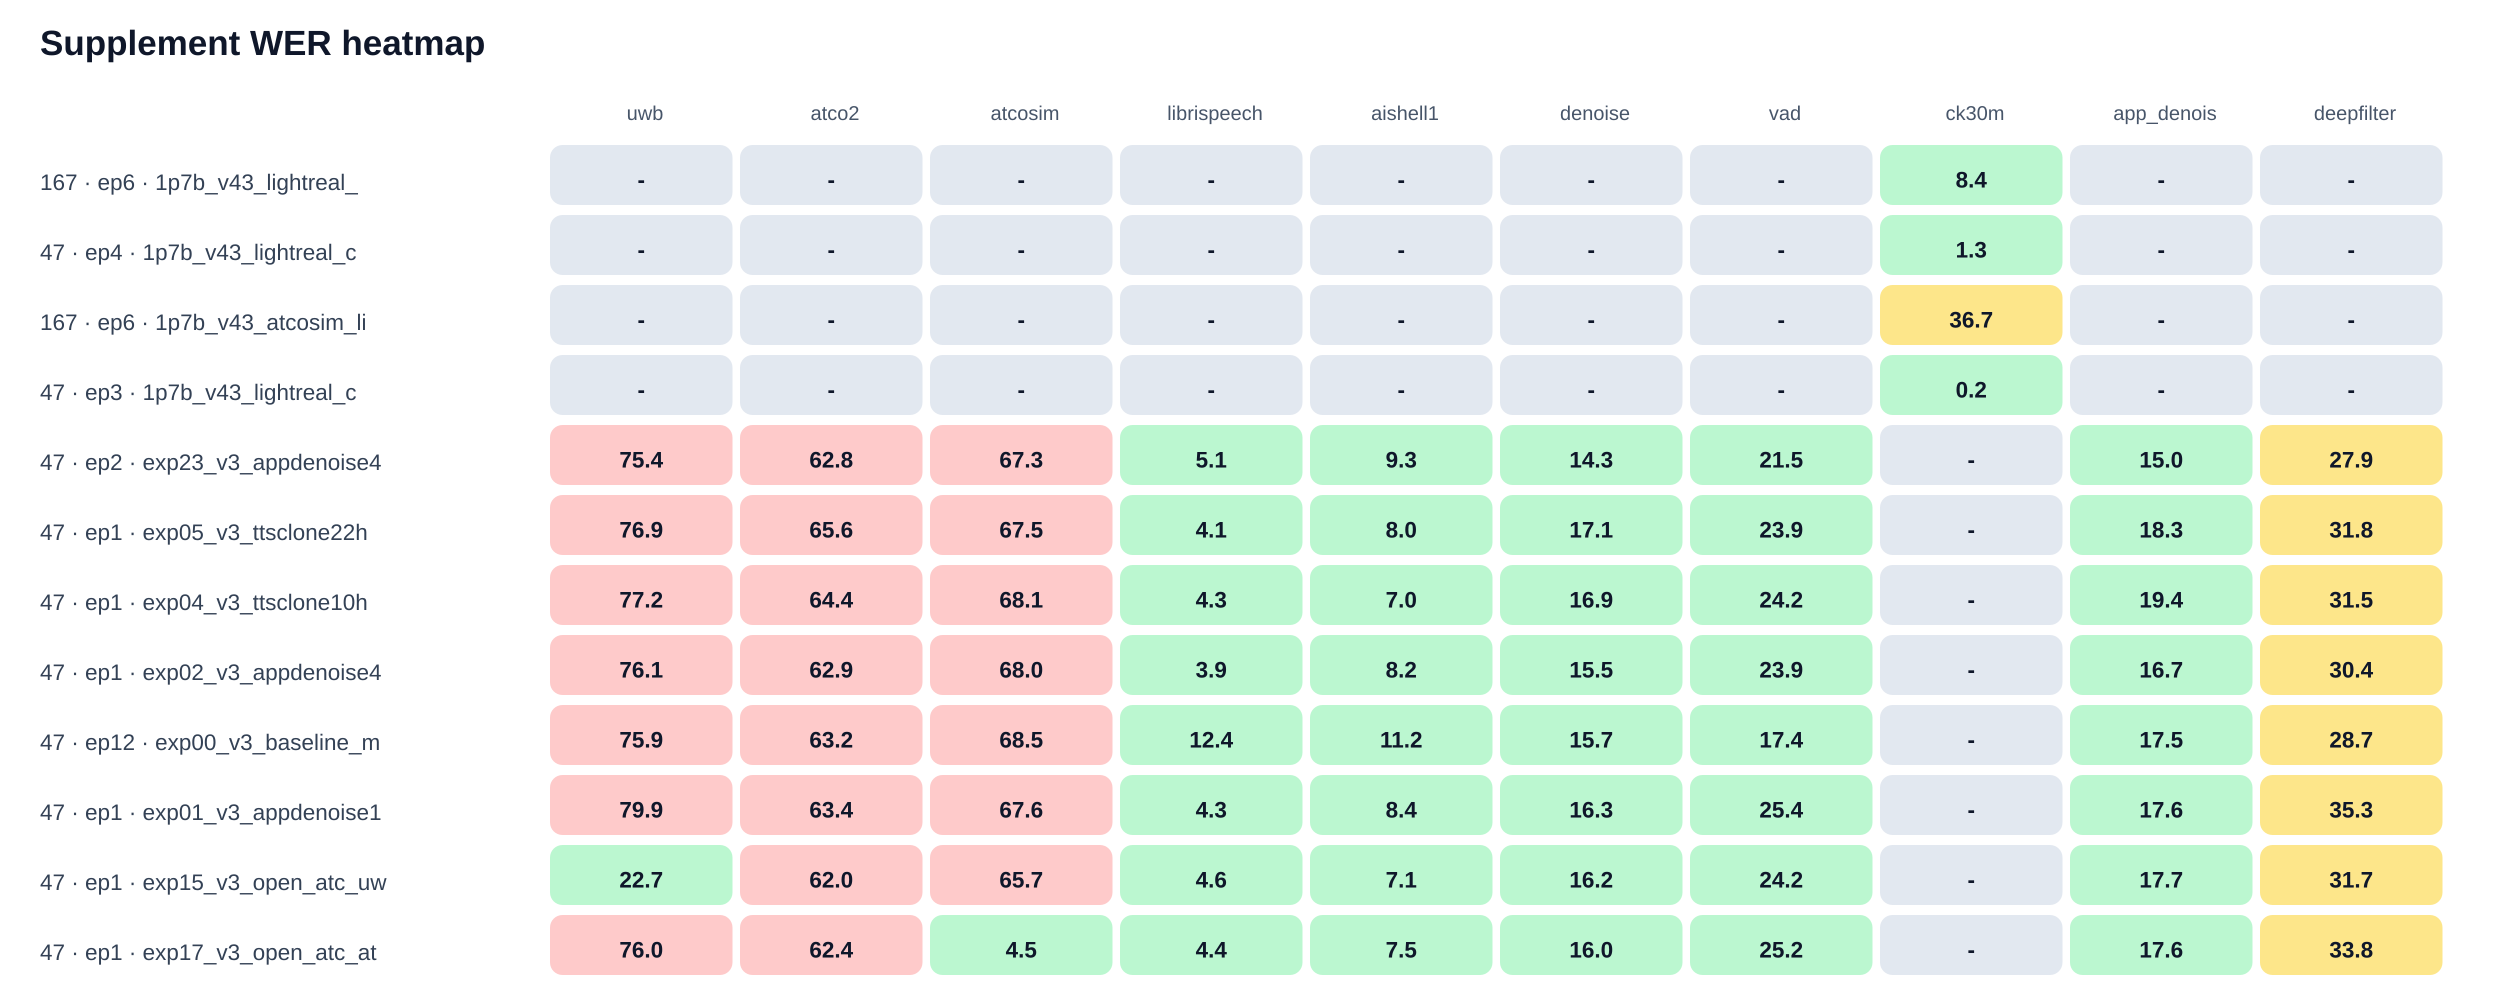
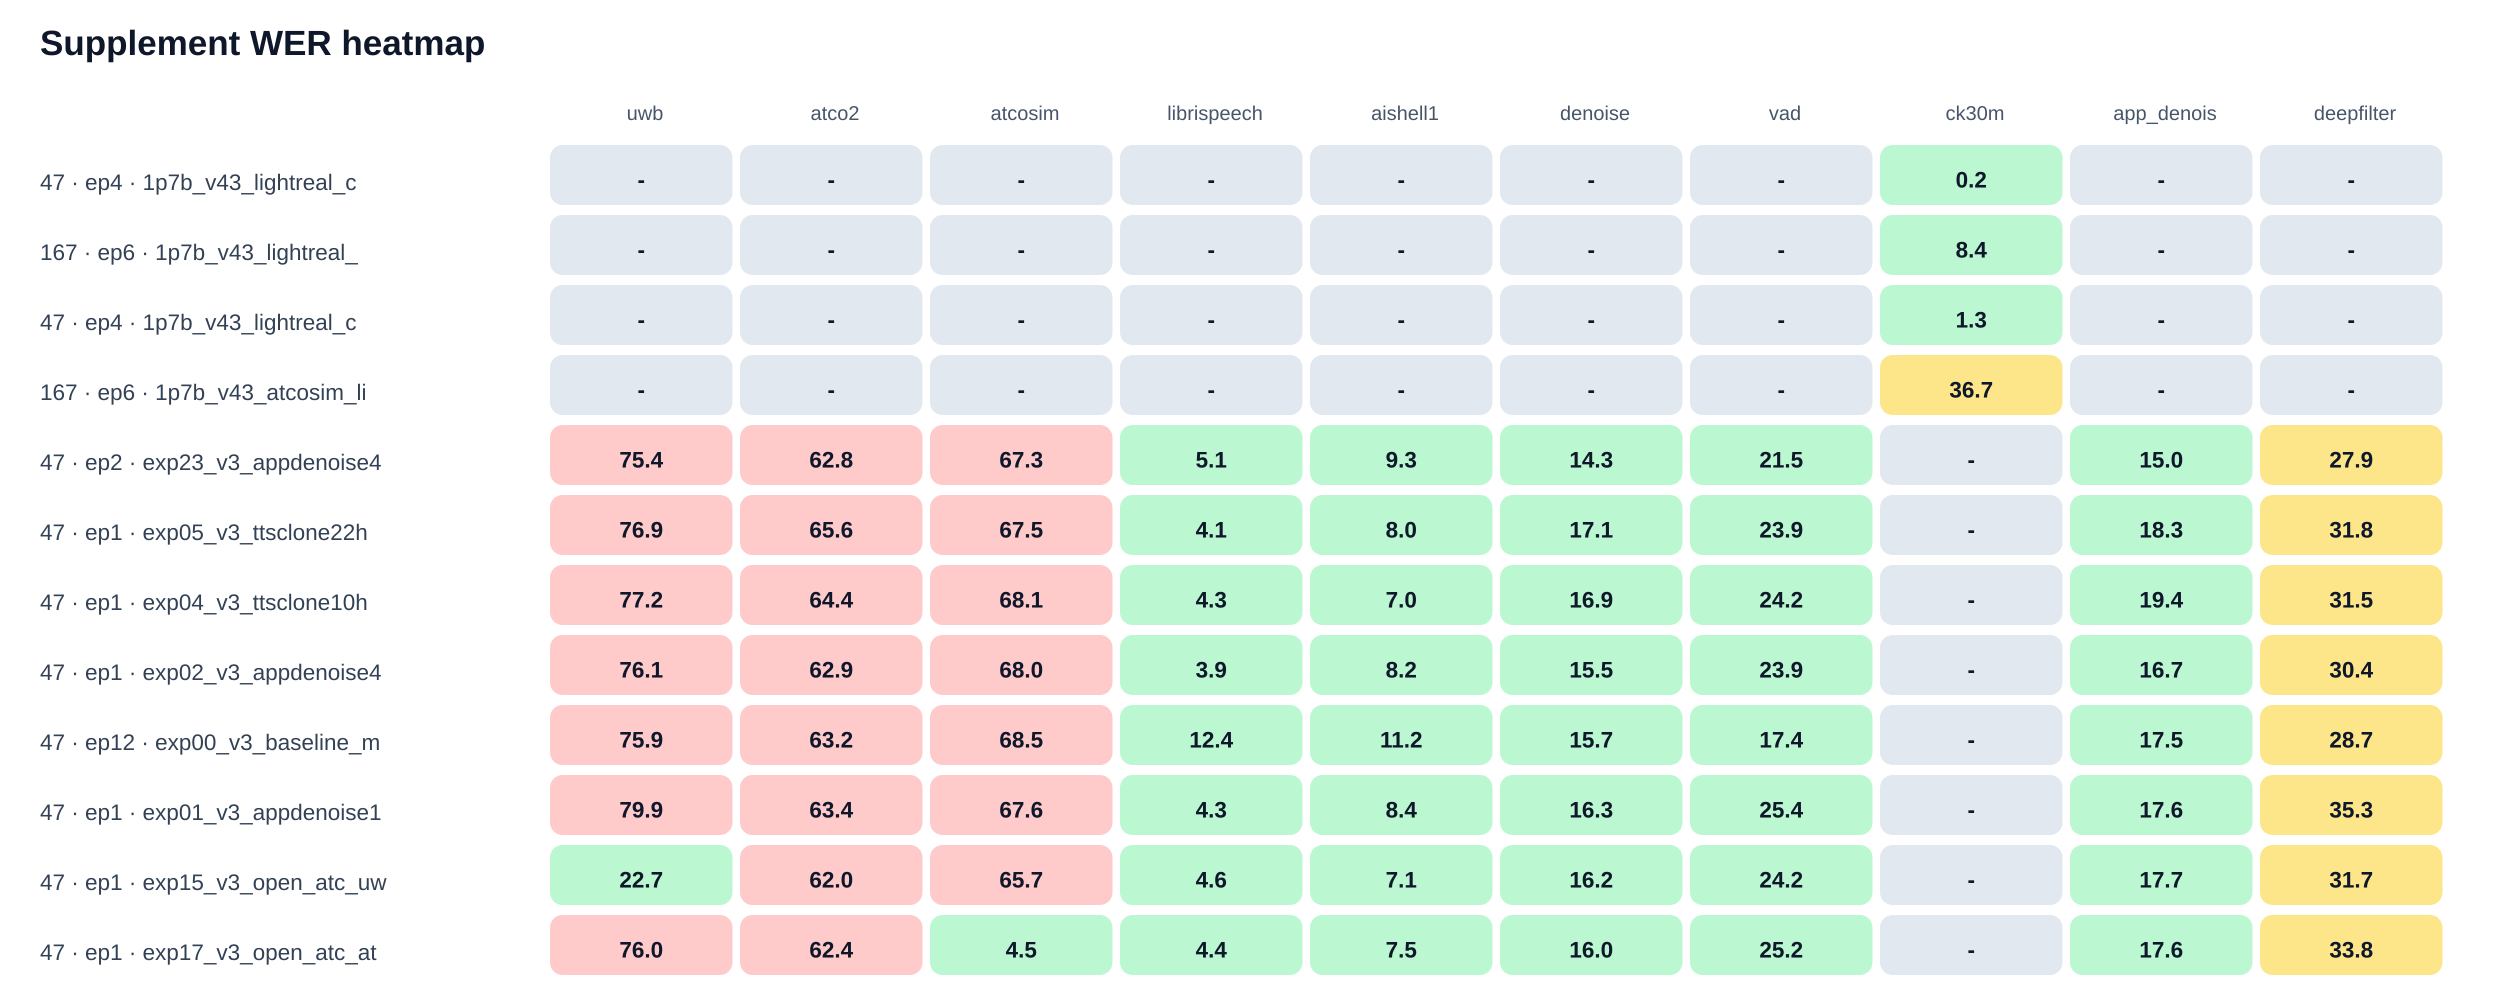
<svg xmlns="http://www.w3.org/2000/svg" width="100%" viewBox="0 0 1000 398" style="max-width:1000px;background:#ffffff;border:1px solid #e5e7eb;border-radius:10px;">
  <text x="16.0" y="22.0" font-size="14" fill="#0f172a" text-anchor="start" font-family="Arial, sans-serif" font-weight="700">Supplement WER heatmap</text>
  <text x="258.0" y="48.0" font-size="8" fill="#475569" text-anchor="middle" font-family="Arial, sans-serif" font-weight="400">uwb</text>
  <text x="334.0" y="48.0" font-size="8" fill="#475569" text-anchor="middle" font-family="Arial, sans-serif" font-weight="400">atco2</text>
  <text x="410.0" y="48.0" font-size="8" fill="#475569" text-anchor="middle" font-family="Arial, sans-serif" font-weight="400">atcosim</text>
  <text x="486.0" y="48.0" font-size="8" fill="#475569" text-anchor="middle" font-family="Arial, sans-serif" font-weight="400">librispeech</text>
  <text x="562.0" y="48.0" font-size="8" fill="#475569" text-anchor="middle" font-family="Arial, sans-serif" font-weight="400">aishell1</text>
  <text x="638.0" y="48.0" font-size="8" fill="#475569" text-anchor="middle" font-family="Arial, sans-serif" font-weight="400">denoise</text>
  <text x="714.0" y="48.0" font-size="8" fill="#475569" text-anchor="middle" font-family="Arial, sans-serif" font-weight="400">vad</text>
  <text x="790.0" y="48.0" font-size="8" fill="#475569" text-anchor="middle" font-family="Arial, sans-serif" font-weight="400">ck30m</text>
  <text x="866.0" y="48.0" font-size="8" fill="#475569" text-anchor="middle" font-family="Arial, sans-serif" font-weight="400">app_denois</text>
  <text x="942.0" y="48.0" font-size="8" fill="#475569" text-anchor="middle" font-family="Arial, sans-serif" font-weight="400">deepfilter</text>
-   <text x="16.0" y="76.0" font-size="9" fill="#334155" text-anchor="start" font-family="Arial, sans-serif" font-weight="400">167 · ep6 · 1p7b_v43_lightreal_</text>
+   <text x="16.0" y="76.0" font-size="9" fill="#334155" text-anchor="start" font-family="Arial, sans-serif" font-weight="400">47 · ep4 · 1p7b_v43_lightreal_c</text>
  <rect x="220" y="58" width="73" height="24" rx="5" fill="#e2e8f0" />
  <text x="256.5" y="75.0" font-size="9" fill="#0f172a" text-anchor="middle" font-family="Arial, sans-serif" font-weight="700">-</text>
  <rect x="296" y="58" width="73" height="24" rx="5" fill="#e2e8f0" />
  <text x="332.5" y="75.0" font-size="9" fill="#0f172a" text-anchor="middle" font-family="Arial, sans-serif" font-weight="700">-</text>
  <rect x="372" y="58" width="73" height="24" rx="5" fill="#e2e8f0" />
  <text x="408.5" y="75.0" font-size="9" fill="#0f172a" text-anchor="middle" font-family="Arial, sans-serif" font-weight="700">-</text>
  <rect x="448" y="58" width="73" height="24" rx="5" fill="#e2e8f0" />
  <text x="484.5" y="75.0" font-size="9" fill="#0f172a" text-anchor="middle" font-family="Arial, sans-serif" font-weight="700">-</text>
  <rect x="524" y="58" width="73" height="24" rx="5" fill="#e2e8f0" />
  <text x="560.5" y="75.0" font-size="9" fill="#0f172a" text-anchor="middle" font-family="Arial, sans-serif" font-weight="700">-</text>
  <rect x="600" y="58" width="73" height="24" rx="5" fill="#e2e8f0" />
  <text x="636.5" y="75.0" font-size="9" fill="#0f172a" text-anchor="middle" font-family="Arial, sans-serif" font-weight="700">-</text>
  <rect x="676" y="58" width="73" height="24" rx="5" fill="#e2e8f0" />
  <text x="712.5" y="75.0" font-size="9" fill="#0f172a" text-anchor="middle" font-family="Arial, sans-serif" font-weight="700">-</text>
  <rect x="752" y="58" width="73" height="24" rx="5" fill="#bbf7d0" />
-   <text x="788.5" y="75.0" font-size="9" fill="#0f172a" text-anchor="middle" font-family="Arial, sans-serif" font-weight="700">8.4</text>
+   <text x="788.5" y="75.0" font-size="9" fill="#0f172a" text-anchor="middle" font-family="Arial, sans-serif" font-weight="700">0.2</text>
  <rect x="828" y="58" width="73" height="24" rx="5" fill="#e2e8f0" />
  <text x="864.5" y="75.0" font-size="9" fill="#0f172a" text-anchor="middle" font-family="Arial, sans-serif" font-weight="700">-</text>
  <rect x="904" y="58" width="73" height="24" rx="5" fill="#e2e8f0" />
  <text x="940.5" y="75.0" font-size="9" fill="#0f172a" text-anchor="middle" font-family="Arial, sans-serif" font-weight="700">-</text>
-   <text x="16.0" y="104.0" font-size="9" fill="#334155" text-anchor="start" font-family="Arial, sans-serif" font-weight="400">47 · ep4 · 1p7b_v43_lightreal_c</text>
+   <text x="16.0" y="104.0" font-size="9" fill="#334155" text-anchor="start" font-family="Arial, sans-serif" font-weight="400">167 · ep6 · 1p7b_v43_lightreal_</text>
  <rect x="220" y="86" width="73" height="24" rx="5" fill="#e2e8f0" />
  <text x="256.5" y="103.0" font-size="9" fill="#0f172a" text-anchor="middle" font-family="Arial, sans-serif" font-weight="700">-</text>
  <rect x="296" y="86" width="73" height="24" rx="5" fill="#e2e8f0" />
  <text x="332.5" y="103.0" font-size="9" fill="#0f172a" text-anchor="middle" font-family="Arial, sans-serif" font-weight="700">-</text>
  <rect x="372" y="86" width="73" height="24" rx="5" fill="#e2e8f0" />
  <text x="408.5" y="103.0" font-size="9" fill="#0f172a" text-anchor="middle" font-family="Arial, sans-serif" font-weight="700">-</text>
  <rect x="448" y="86" width="73" height="24" rx="5" fill="#e2e8f0" />
  <text x="484.5" y="103.0" font-size="9" fill="#0f172a" text-anchor="middle" font-family="Arial, sans-serif" font-weight="700">-</text>
  <rect x="524" y="86" width="73" height="24" rx="5" fill="#e2e8f0" />
  <text x="560.5" y="103.0" font-size="9" fill="#0f172a" text-anchor="middle" font-family="Arial, sans-serif" font-weight="700">-</text>
  <rect x="600" y="86" width="73" height="24" rx="5" fill="#e2e8f0" />
  <text x="636.5" y="103.0" font-size="9" fill="#0f172a" text-anchor="middle" font-family="Arial, sans-serif" font-weight="700">-</text>
  <rect x="676" y="86" width="73" height="24" rx="5" fill="#e2e8f0" />
  <text x="712.5" y="103.0" font-size="9" fill="#0f172a" text-anchor="middle" font-family="Arial, sans-serif" font-weight="700">-</text>
  <rect x="752" y="86" width="73" height="24" rx="5" fill="#bbf7d0" />
-   <text x="788.5" y="103.0" font-size="9" fill="#0f172a" text-anchor="middle" font-family="Arial, sans-serif" font-weight="700">1.3</text>
+   <text x="788.5" y="103.0" font-size="9" fill="#0f172a" text-anchor="middle" font-family="Arial, sans-serif" font-weight="700">8.4</text>
  <rect x="828" y="86" width="73" height="24" rx="5" fill="#e2e8f0" />
  <text x="864.5" y="103.0" font-size="9" fill="#0f172a" text-anchor="middle" font-family="Arial, sans-serif" font-weight="700">-</text>
  <rect x="904" y="86" width="73" height="24" rx="5" fill="#e2e8f0" />
  <text x="940.5" y="103.0" font-size="9" fill="#0f172a" text-anchor="middle" font-family="Arial, sans-serif" font-weight="700">-</text>
-   <text x="16.0" y="132.0" font-size="9" fill="#334155" text-anchor="start" font-family="Arial, sans-serif" font-weight="400">167 · ep6 · 1p7b_v43_atcosim_li</text>
+   <text x="16.0" y="132.0" font-size="9" fill="#334155" text-anchor="start" font-family="Arial, sans-serif" font-weight="400">47 · ep4 · 1p7b_v43_lightreal_c</text>
  <rect x="220" y="114" width="73" height="24" rx="5" fill="#e2e8f0" />
  <text x="256.5" y="131.0" font-size="9" fill="#0f172a" text-anchor="middle" font-family="Arial, sans-serif" font-weight="700">-</text>
  <rect x="296" y="114" width="73" height="24" rx="5" fill="#e2e8f0" />
  <text x="332.5" y="131.0" font-size="9" fill="#0f172a" text-anchor="middle" font-family="Arial, sans-serif" font-weight="700">-</text>
  <rect x="372" y="114" width="73" height="24" rx="5" fill="#e2e8f0" />
  <text x="408.5" y="131.0" font-size="9" fill="#0f172a" text-anchor="middle" font-family="Arial, sans-serif" font-weight="700">-</text>
  <rect x="448" y="114" width="73" height="24" rx="5" fill="#e2e8f0" />
  <text x="484.5" y="131.0" font-size="9" fill="#0f172a" text-anchor="middle" font-family="Arial, sans-serif" font-weight="700">-</text>
  <rect x="524" y="114" width="73" height="24" rx="5" fill="#e2e8f0" />
  <text x="560.5" y="131.0" font-size="9" fill="#0f172a" text-anchor="middle" font-family="Arial, sans-serif" font-weight="700">-</text>
  <rect x="600" y="114" width="73" height="24" rx="5" fill="#e2e8f0" />
  <text x="636.5" y="131.0" font-size="9" fill="#0f172a" text-anchor="middle" font-family="Arial, sans-serif" font-weight="700">-</text>
  <rect x="676" y="114" width="73" height="24" rx="5" fill="#e2e8f0" />
  <text x="712.5" y="131.0" font-size="9" fill="#0f172a" text-anchor="middle" font-family="Arial, sans-serif" font-weight="700">-</text>
-   <rect x="752" y="114" width="73" height="24" rx="5" fill="#fde68a" />
-   <text x="788.5" y="131.0" font-size="9" fill="#0f172a" text-anchor="middle" font-family="Arial, sans-serif" font-weight="700">36.7</text>
+   <rect x="752" y="114" width="73" height="24" rx="5" fill="#bbf7d0" />
+   <text x="788.5" y="131.0" font-size="9" fill="#0f172a" text-anchor="middle" font-family="Arial, sans-serif" font-weight="700">1.3</text>
  <rect x="828" y="114" width="73" height="24" rx="5" fill="#e2e8f0" />
  <text x="864.5" y="131.0" font-size="9" fill="#0f172a" text-anchor="middle" font-family="Arial, sans-serif" font-weight="700">-</text>
  <rect x="904" y="114" width="73" height="24" rx="5" fill="#e2e8f0" />
  <text x="940.5" y="131.0" font-size="9" fill="#0f172a" text-anchor="middle" font-family="Arial, sans-serif" font-weight="700">-</text>
-   <text x="16.0" y="160.0" font-size="9" fill="#334155" text-anchor="start" font-family="Arial, sans-serif" font-weight="400">47 · ep3 · 1p7b_v43_lightreal_c</text>
+   <text x="16.0" y="160.0" font-size="9" fill="#334155" text-anchor="start" font-family="Arial, sans-serif" font-weight="400">167 · ep6 · 1p7b_v43_atcosim_li</text>
  <rect x="220" y="142" width="73" height="24" rx="5" fill="#e2e8f0" />
  <text x="256.5" y="159.0" font-size="9" fill="#0f172a" text-anchor="middle" font-family="Arial, sans-serif" font-weight="700">-</text>
  <rect x="296" y="142" width="73" height="24" rx="5" fill="#e2e8f0" />
  <text x="332.5" y="159.0" font-size="9" fill="#0f172a" text-anchor="middle" font-family="Arial, sans-serif" font-weight="700">-</text>
  <rect x="372" y="142" width="73" height="24" rx="5" fill="#e2e8f0" />
  <text x="408.5" y="159.0" font-size="9" fill="#0f172a" text-anchor="middle" font-family="Arial, sans-serif" font-weight="700">-</text>
  <rect x="448" y="142" width="73" height="24" rx="5" fill="#e2e8f0" />
  <text x="484.5" y="159.0" font-size="9" fill="#0f172a" text-anchor="middle" font-family="Arial, sans-serif" font-weight="700">-</text>
  <rect x="524" y="142" width="73" height="24" rx="5" fill="#e2e8f0" />
  <text x="560.5" y="159.0" font-size="9" fill="#0f172a" text-anchor="middle" font-family="Arial, sans-serif" font-weight="700">-</text>
  <rect x="600" y="142" width="73" height="24" rx="5" fill="#e2e8f0" />
  <text x="636.5" y="159.0" font-size="9" fill="#0f172a" text-anchor="middle" font-family="Arial, sans-serif" font-weight="700">-</text>
  <rect x="676" y="142" width="73" height="24" rx="5" fill="#e2e8f0" />
  <text x="712.5" y="159.0" font-size="9" fill="#0f172a" text-anchor="middle" font-family="Arial, sans-serif" font-weight="700">-</text>
-   <rect x="752" y="142" width="73" height="24" rx="5" fill="#bbf7d0" />
-   <text x="788.5" y="159.0" font-size="9" fill="#0f172a" text-anchor="middle" font-family="Arial, sans-serif" font-weight="700">0.2</text>
+   <rect x="752" y="142" width="73" height="24" rx="5" fill="#fde68a" />
+   <text x="788.5" y="159.0" font-size="9" fill="#0f172a" text-anchor="middle" font-family="Arial, sans-serif" font-weight="700">36.7</text>
  <rect x="828" y="142" width="73" height="24" rx="5" fill="#e2e8f0" />
  <text x="864.5" y="159.0" font-size="9" fill="#0f172a" text-anchor="middle" font-family="Arial, sans-serif" font-weight="700">-</text>
  <rect x="904" y="142" width="73" height="24" rx="5" fill="#e2e8f0" />
  <text x="940.5" y="159.0" font-size="9" fill="#0f172a" text-anchor="middle" font-family="Arial, sans-serif" font-weight="700">-</text>
  <text x="16.0" y="188.0" font-size="9" fill="#334155" text-anchor="start" font-family="Arial, sans-serif" font-weight="400">47 · ep2 · exp23_v3_appdenoise4</text>
  <rect x="220" y="170" width="73" height="24" rx="5" fill="#fecaca" />
  <text x="256.5" y="187.0" font-size="9" fill="#0f172a" text-anchor="middle" font-family="Arial, sans-serif" font-weight="700">75.4</text>
  <rect x="296" y="170" width="73" height="24" rx="5" fill="#fecaca" />
  <text x="332.5" y="187.0" font-size="9" fill="#0f172a" text-anchor="middle" font-family="Arial, sans-serif" font-weight="700">62.8</text>
  <rect x="372" y="170" width="73" height="24" rx="5" fill="#fecaca" />
  <text x="408.5" y="187.0" font-size="9" fill="#0f172a" text-anchor="middle" font-family="Arial, sans-serif" font-weight="700">67.3</text>
  <rect x="448" y="170" width="73" height="24" rx="5" fill="#bbf7d0" />
  <text x="484.5" y="187.0" font-size="9" fill="#0f172a" text-anchor="middle" font-family="Arial, sans-serif" font-weight="700">5.1</text>
  <rect x="524" y="170" width="73" height="24" rx="5" fill="#bbf7d0" />
  <text x="560.5" y="187.0" font-size="9" fill="#0f172a" text-anchor="middle" font-family="Arial, sans-serif" font-weight="700">9.3</text>
  <rect x="600" y="170" width="73" height="24" rx="5" fill="#bbf7d0" />
  <text x="636.5" y="187.0" font-size="9" fill="#0f172a" text-anchor="middle" font-family="Arial, sans-serif" font-weight="700">14.3</text>
  <rect x="676" y="170" width="73" height="24" rx="5" fill="#bbf7d0" />
  <text x="712.5" y="187.0" font-size="9" fill="#0f172a" text-anchor="middle" font-family="Arial, sans-serif" font-weight="700">21.5</text>
  <rect x="752" y="170" width="73" height="24" rx="5" fill="#e2e8f0" />
  <text x="788.5" y="187.0" font-size="9" fill="#0f172a" text-anchor="middle" font-family="Arial, sans-serif" font-weight="700">-</text>
  <rect x="828" y="170" width="73" height="24" rx="5" fill="#bbf7d0" />
  <text x="864.5" y="187.0" font-size="9" fill="#0f172a" text-anchor="middle" font-family="Arial, sans-serif" font-weight="700">15.0</text>
  <rect x="904" y="170" width="73" height="24" rx="5" fill="#fde68a" />
  <text x="940.5" y="187.0" font-size="9" fill="#0f172a" text-anchor="middle" font-family="Arial, sans-serif" font-weight="700">27.9</text>
  <text x="16.0" y="216.0" font-size="9" fill="#334155" text-anchor="start" font-family="Arial, sans-serif" font-weight="400">47 · ep1 · exp05_v3_ttsclone22h</text>
  <rect x="220" y="198" width="73" height="24" rx="5" fill="#fecaca" />
  <text x="256.5" y="215.0" font-size="9" fill="#0f172a" text-anchor="middle" font-family="Arial, sans-serif" font-weight="700">76.9</text>
  <rect x="296" y="198" width="73" height="24" rx="5" fill="#fecaca" />
  <text x="332.5" y="215.0" font-size="9" fill="#0f172a" text-anchor="middle" font-family="Arial, sans-serif" font-weight="700">65.6</text>
  <rect x="372" y="198" width="73" height="24" rx="5" fill="#fecaca" />
  <text x="408.5" y="215.0" font-size="9" fill="#0f172a" text-anchor="middle" font-family="Arial, sans-serif" font-weight="700">67.5</text>
  <rect x="448" y="198" width="73" height="24" rx="5" fill="#bbf7d0" />
  <text x="484.5" y="215.0" font-size="9" fill="#0f172a" text-anchor="middle" font-family="Arial, sans-serif" font-weight="700">4.1</text>
  <rect x="524" y="198" width="73" height="24" rx="5" fill="#bbf7d0" />
  <text x="560.5" y="215.0" font-size="9" fill="#0f172a" text-anchor="middle" font-family="Arial, sans-serif" font-weight="700">8.0</text>
  <rect x="600" y="198" width="73" height="24" rx="5" fill="#bbf7d0" />
  <text x="636.5" y="215.0" font-size="9" fill="#0f172a" text-anchor="middle" font-family="Arial, sans-serif" font-weight="700">17.1</text>
  <rect x="676" y="198" width="73" height="24" rx="5" fill="#bbf7d0" />
  <text x="712.5" y="215.0" font-size="9" fill="#0f172a" text-anchor="middle" font-family="Arial, sans-serif" font-weight="700">23.9</text>
  <rect x="752" y="198" width="73" height="24" rx="5" fill="#e2e8f0" />
  <text x="788.5" y="215.0" font-size="9" fill="#0f172a" text-anchor="middle" font-family="Arial, sans-serif" font-weight="700">-</text>
  <rect x="828" y="198" width="73" height="24" rx="5" fill="#bbf7d0" />
  <text x="864.5" y="215.0" font-size="9" fill="#0f172a" text-anchor="middle" font-family="Arial, sans-serif" font-weight="700">18.3</text>
  <rect x="904" y="198" width="73" height="24" rx="5" fill="#fde68a" />
  <text x="940.5" y="215.0" font-size="9" fill="#0f172a" text-anchor="middle" font-family="Arial, sans-serif" font-weight="700">31.8</text>
  <text x="16.0" y="244.0" font-size="9" fill="#334155" text-anchor="start" font-family="Arial, sans-serif" font-weight="400">47 · ep1 · exp04_v3_ttsclone10h</text>
  <rect x="220" y="226" width="73" height="24" rx="5" fill="#fecaca" />
  <text x="256.5" y="243.0" font-size="9" fill="#0f172a" text-anchor="middle" font-family="Arial, sans-serif" font-weight="700">77.2</text>
  <rect x="296" y="226" width="73" height="24" rx="5" fill="#fecaca" />
  <text x="332.5" y="243.0" font-size="9" fill="#0f172a" text-anchor="middle" font-family="Arial, sans-serif" font-weight="700">64.4</text>
  <rect x="372" y="226" width="73" height="24" rx="5" fill="#fecaca" />
  <text x="408.5" y="243.0" font-size="9" fill="#0f172a" text-anchor="middle" font-family="Arial, sans-serif" font-weight="700">68.1</text>
  <rect x="448" y="226" width="73" height="24" rx="5" fill="#bbf7d0" />
  <text x="484.5" y="243.0" font-size="9" fill="#0f172a" text-anchor="middle" font-family="Arial, sans-serif" font-weight="700">4.3</text>
  <rect x="524" y="226" width="73" height="24" rx="5" fill="#bbf7d0" />
  <text x="560.5" y="243.0" font-size="9" fill="#0f172a" text-anchor="middle" font-family="Arial, sans-serif" font-weight="700">7.0</text>
  <rect x="600" y="226" width="73" height="24" rx="5" fill="#bbf7d0" />
  <text x="636.5" y="243.0" font-size="9" fill="#0f172a" text-anchor="middle" font-family="Arial, sans-serif" font-weight="700">16.9</text>
  <rect x="676" y="226" width="73" height="24" rx="5" fill="#bbf7d0" />
  <text x="712.5" y="243.0" font-size="9" fill="#0f172a" text-anchor="middle" font-family="Arial, sans-serif" font-weight="700">24.2</text>
  <rect x="752" y="226" width="73" height="24" rx="5" fill="#e2e8f0" />
  <text x="788.5" y="243.0" font-size="9" fill="#0f172a" text-anchor="middle" font-family="Arial, sans-serif" font-weight="700">-</text>
  <rect x="828" y="226" width="73" height="24" rx="5" fill="#bbf7d0" />
  <text x="864.5" y="243.0" font-size="9" fill="#0f172a" text-anchor="middle" font-family="Arial, sans-serif" font-weight="700">19.4</text>
  <rect x="904" y="226" width="73" height="24" rx="5" fill="#fde68a" />
  <text x="940.5" y="243.0" font-size="9" fill="#0f172a" text-anchor="middle" font-family="Arial, sans-serif" font-weight="700">31.5</text>
  <text x="16.0" y="272.0" font-size="9" fill="#334155" text-anchor="start" font-family="Arial, sans-serif" font-weight="400">47 · ep1 · exp02_v3_appdenoise4</text>
  <rect x="220" y="254" width="73" height="24" rx="5" fill="#fecaca" />
  <text x="256.5" y="271.0" font-size="9" fill="#0f172a" text-anchor="middle" font-family="Arial, sans-serif" font-weight="700">76.1</text>
  <rect x="296" y="254" width="73" height="24" rx="5" fill="#fecaca" />
  <text x="332.5" y="271.0" font-size="9" fill="#0f172a" text-anchor="middle" font-family="Arial, sans-serif" font-weight="700">62.9</text>
  <rect x="372" y="254" width="73" height="24" rx="5" fill="#fecaca" />
  <text x="408.5" y="271.0" font-size="9" fill="#0f172a" text-anchor="middle" font-family="Arial, sans-serif" font-weight="700">68.0</text>
  <rect x="448" y="254" width="73" height="24" rx="5" fill="#bbf7d0" />
  <text x="484.5" y="271.0" font-size="9" fill="#0f172a" text-anchor="middle" font-family="Arial, sans-serif" font-weight="700">3.9</text>
  <rect x="524" y="254" width="73" height="24" rx="5" fill="#bbf7d0" />
  <text x="560.5" y="271.0" font-size="9" fill="#0f172a" text-anchor="middle" font-family="Arial, sans-serif" font-weight="700">8.2</text>
  <rect x="600" y="254" width="73" height="24" rx="5" fill="#bbf7d0" />
  <text x="636.5" y="271.0" font-size="9" fill="#0f172a" text-anchor="middle" font-family="Arial, sans-serif" font-weight="700">15.5</text>
  <rect x="676" y="254" width="73" height="24" rx="5" fill="#bbf7d0" />
  <text x="712.5" y="271.0" font-size="9" fill="#0f172a" text-anchor="middle" font-family="Arial, sans-serif" font-weight="700">23.9</text>
  <rect x="752" y="254" width="73" height="24" rx="5" fill="#e2e8f0" />
  <text x="788.5" y="271.0" font-size="9" fill="#0f172a" text-anchor="middle" font-family="Arial, sans-serif" font-weight="700">-</text>
  <rect x="828" y="254" width="73" height="24" rx="5" fill="#bbf7d0" />
  <text x="864.5" y="271.0" font-size="9" fill="#0f172a" text-anchor="middle" font-family="Arial, sans-serif" font-weight="700">16.7</text>
  <rect x="904" y="254" width="73" height="24" rx="5" fill="#fde68a" />
  <text x="940.5" y="271.0" font-size="9" fill="#0f172a" text-anchor="middle" font-family="Arial, sans-serif" font-weight="700">30.4</text>
  <text x="16.0" y="300.0" font-size="9" fill="#334155" text-anchor="start" font-family="Arial, sans-serif" font-weight="400">47 · ep12 · exp00_v3_baseline_m</text>
  <rect x="220" y="282" width="73" height="24" rx="5" fill="#fecaca" />
  <text x="256.5" y="299.0" font-size="9" fill="#0f172a" text-anchor="middle" font-family="Arial, sans-serif" font-weight="700">75.9</text>
  <rect x="296" y="282" width="73" height="24" rx="5" fill="#fecaca" />
  <text x="332.5" y="299.0" font-size="9" fill="#0f172a" text-anchor="middle" font-family="Arial, sans-serif" font-weight="700">63.2</text>
  <rect x="372" y="282" width="73" height="24" rx="5" fill="#fecaca" />
  <text x="408.5" y="299.0" font-size="9" fill="#0f172a" text-anchor="middle" font-family="Arial, sans-serif" font-weight="700">68.5</text>
  <rect x="448" y="282" width="73" height="24" rx="5" fill="#bbf7d0" />
  <text x="484.5" y="299.0" font-size="9" fill="#0f172a" text-anchor="middle" font-family="Arial, sans-serif" font-weight="700">12.4</text>
  <rect x="524" y="282" width="73" height="24" rx="5" fill="#bbf7d0" />
  <text x="560.5" y="299.0" font-size="9" fill="#0f172a" text-anchor="middle" font-family="Arial, sans-serif" font-weight="700">11.2</text>
  <rect x="600" y="282" width="73" height="24" rx="5" fill="#bbf7d0" />
  <text x="636.5" y="299.0" font-size="9" fill="#0f172a" text-anchor="middle" font-family="Arial, sans-serif" font-weight="700">15.7</text>
  <rect x="676" y="282" width="73" height="24" rx="5" fill="#bbf7d0" />
  <text x="712.5" y="299.0" font-size="9" fill="#0f172a" text-anchor="middle" font-family="Arial, sans-serif" font-weight="700">17.4</text>
  <rect x="752" y="282" width="73" height="24" rx="5" fill="#e2e8f0" />
  <text x="788.5" y="299.0" font-size="9" fill="#0f172a" text-anchor="middle" font-family="Arial, sans-serif" font-weight="700">-</text>
  <rect x="828" y="282" width="73" height="24" rx="5" fill="#bbf7d0" />
  <text x="864.5" y="299.0" font-size="9" fill="#0f172a" text-anchor="middle" font-family="Arial, sans-serif" font-weight="700">17.5</text>
  <rect x="904" y="282" width="73" height="24" rx="5" fill="#fde68a" />
  <text x="940.5" y="299.0" font-size="9" fill="#0f172a" text-anchor="middle" font-family="Arial, sans-serif" font-weight="700">28.7</text>
  <text x="16.0" y="328.0" font-size="9" fill="#334155" text-anchor="start" font-family="Arial, sans-serif" font-weight="400">47 · ep1 · exp01_v3_appdenoise1</text>
  <rect x="220" y="310" width="73" height="24" rx="5" fill="#fecaca" />
  <text x="256.5" y="327.0" font-size="9" fill="#0f172a" text-anchor="middle" font-family="Arial, sans-serif" font-weight="700">79.9</text>
  <rect x="296" y="310" width="73" height="24" rx="5" fill="#fecaca" />
  <text x="332.5" y="327.0" font-size="9" fill="#0f172a" text-anchor="middle" font-family="Arial, sans-serif" font-weight="700">63.4</text>
  <rect x="372" y="310" width="73" height="24" rx="5" fill="#fecaca" />
  <text x="408.5" y="327.0" font-size="9" fill="#0f172a" text-anchor="middle" font-family="Arial, sans-serif" font-weight="700">67.6</text>
  <rect x="448" y="310" width="73" height="24" rx="5" fill="#bbf7d0" />
  <text x="484.5" y="327.0" font-size="9" fill="#0f172a" text-anchor="middle" font-family="Arial, sans-serif" font-weight="700">4.3</text>
  <rect x="524" y="310" width="73" height="24" rx="5" fill="#bbf7d0" />
  <text x="560.5" y="327.0" font-size="9" fill="#0f172a" text-anchor="middle" font-family="Arial, sans-serif" font-weight="700">8.4</text>
  <rect x="600" y="310" width="73" height="24" rx="5" fill="#bbf7d0" />
  <text x="636.5" y="327.0" font-size="9" fill="#0f172a" text-anchor="middle" font-family="Arial, sans-serif" font-weight="700">16.3</text>
  <rect x="676" y="310" width="73" height="24" rx="5" fill="#bbf7d0" />
  <text x="712.5" y="327.0" font-size="9" fill="#0f172a" text-anchor="middle" font-family="Arial, sans-serif" font-weight="700">25.4</text>
  <rect x="752" y="310" width="73" height="24" rx="5" fill="#e2e8f0" />
  <text x="788.5" y="327.0" font-size="9" fill="#0f172a" text-anchor="middle" font-family="Arial, sans-serif" font-weight="700">-</text>
  <rect x="828" y="310" width="73" height="24" rx="5" fill="#bbf7d0" />
  <text x="864.5" y="327.0" font-size="9" fill="#0f172a" text-anchor="middle" font-family="Arial, sans-serif" font-weight="700">17.6</text>
  <rect x="904" y="310" width="73" height="24" rx="5" fill="#fde68a" />
  <text x="940.5" y="327.0" font-size="9" fill="#0f172a" text-anchor="middle" font-family="Arial, sans-serif" font-weight="700">35.3</text>
  <text x="16.0" y="356.0" font-size="9" fill="#334155" text-anchor="start" font-family="Arial, sans-serif" font-weight="400">47 · ep1 · exp15_v3_open_atc_uw</text>
  <rect x="220" y="338" width="73" height="24" rx="5" fill="#bbf7d0" />
  <text x="256.5" y="355.0" font-size="9" fill="#0f172a" text-anchor="middle" font-family="Arial, sans-serif" font-weight="700">22.7</text>
  <rect x="296" y="338" width="73" height="24" rx="5" fill="#fecaca" />
  <text x="332.5" y="355.0" font-size="9" fill="#0f172a" text-anchor="middle" font-family="Arial, sans-serif" font-weight="700">62.0</text>
  <rect x="372" y="338" width="73" height="24" rx="5" fill="#fecaca" />
  <text x="408.5" y="355.0" font-size="9" fill="#0f172a" text-anchor="middle" font-family="Arial, sans-serif" font-weight="700">65.7</text>
  <rect x="448" y="338" width="73" height="24" rx="5" fill="#bbf7d0" />
  <text x="484.5" y="355.0" font-size="9" fill="#0f172a" text-anchor="middle" font-family="Arial, sans-serif" font-weight="700">4.6</text>
  <rect x="524" y="338" width="73" height="24" rx="5" fill="#bbf7d0" />
  <text x="560.5" y="355.0" font-size="9" fill="#0f172a" text-anchor="middle" font-family="Arial, sans-serif" font-weight="700">7.1</text>
  <rect x="600" y="338" width="73" height="24" rx="5" fill="#bbf7d0" />
  <text x="636.5" y="355.0" font-size="9" fill="#0f172a" text-anchor="middle" font-family="Arial, sans-serif" font-weight="700">16.2</text>
  <rect x="676" y="338" width="73" height="24" rx="5" fill="#bbf7d0" />
  <text x="712.5" y="355.0" font-size="9" fill="#0f172a" text-anchor="middle" font-family="Arial, sans-serif" font-weight="700">24.2</text>
  <rect x="752" y="338" width="73" height="24" rx="5" fill="#e2e8f0" />
  <text x="788.5" y="355.0" font-size="9" fill="#0f172a" text-anchor="middle" font-family="Arial, sans-serif" font-weight="700">-</text>
  <rect x="828" y="338" width="73" height="24" rx="5" fill="#bbf7d0" />
  <text x="864.5" y="355.0" font-size="9" fill="#0f172a" text-anchor="middle" font-family="Arial, sans-serif" font-weight="700">17.7</text>
  <rect x="904" y="338" width="73" height="24" rx="5" fill="#fde68a" />
  <text x="940.5" y="355.0" font-size="9" fill="#0f172a" text-anchor="middle" font-family="Arial, sans-serif" font-weight="700">31.7</text>
  <text x="16.0" y="384.0" font-size="9" fill="#334155" text-anchor="start" font-family="Arial, sans-serif" font-weight="400">47 · ep1 · exp17_v3_open_atc_at</text>
  <rect x="220" y="366" width="73" height="24" rx="5" fill="#fecaca" />
  <text x="256.5" y="383.0" font-size="9" fill="#0f172a" text-anchor="middle" font-family="Arial, sans-serif" font-weight="700">76.0</text>
  <rect x="296" y="366" width="73" height="24" rx="5" fill="#fecaca" />
  <text x="332.5" y="383.0" font-size="9" fill="#0f172a" text-anchor="middle" font-family="Arial, sans-serif" font-weight="700">62.4</text>
  <rect x="372" y="366" width="73" height="24" rx="5" fill="#bbf7d0" />
  <text x="408.5" y="383.0" font-size="9" fill="#0f172a" text-anchor="middle" font-family="Arial, sans-serif" font-weight="700">4.5</text>
  <rect x="448" y="366" width="73" height="24" rx="5" fill="#bbf7d0" />
  <text x="484.5" y="383.0" font-size="9" fill="#0f172a" text-anchor="middle" font-family="Arial, sans-serif" font-weight="700">4.4</text>
  <rect x="524" y="366" width="73" height="24" rx="5" fill="#bbf7d0" />
  <text x="560.5" y="383.0" font-size="9" fill="#0f172a" text-anchor="middle" font-family="Arial, sans-serif" font-weight="700">7.5</text>
  <rect x="600" y="366" width="73" height="24" rx="5" fill="#bbf7d0" />
  <text x="636.5" y="383.0" font-size="9" fill="#0f172a" text-anchor="middle" font-family="Arial, sans-serif" font-weight="700">16.0</text>
  <rect x="676" y="366" width="73" height="24" rx="5" fill="#bbf7d0" />
  <text x="712.5" y="383.0" font-size="9" fill="#0f172a" text-anchor="middle" font-family="Arial, sans-serif" font-weight="700">25.2</text>
  <rect x="752" y="366" width="73" height="24" rx="5" fill="#e2e8f0" />
  <text x="788.5" y="383.0" font-size="9" fill="#0f172a" text-anchor="middle" font-family="Arial, sans-serif" font-weight="700">-</text>
  <rect x="828" y="366" width="73" height="24" rx="5" fill="#bbf7d0" />
  <text x="864.5" y="383.0" font-size="9" fill="#0f172a" text-anchor="middle" font-family="Arial, sans-serif" font-weight="700">17.6</text>
  <rect x="904" y="366" width="73" height="24" rx="5" fill="#fde68a" />
  <text x="940.5" y="383.0" font-size="9" fill="#0f172a" text-anchor="middle" font-family="Arial, sans-serif" font-weight="700">33.8</text>
</svg>
